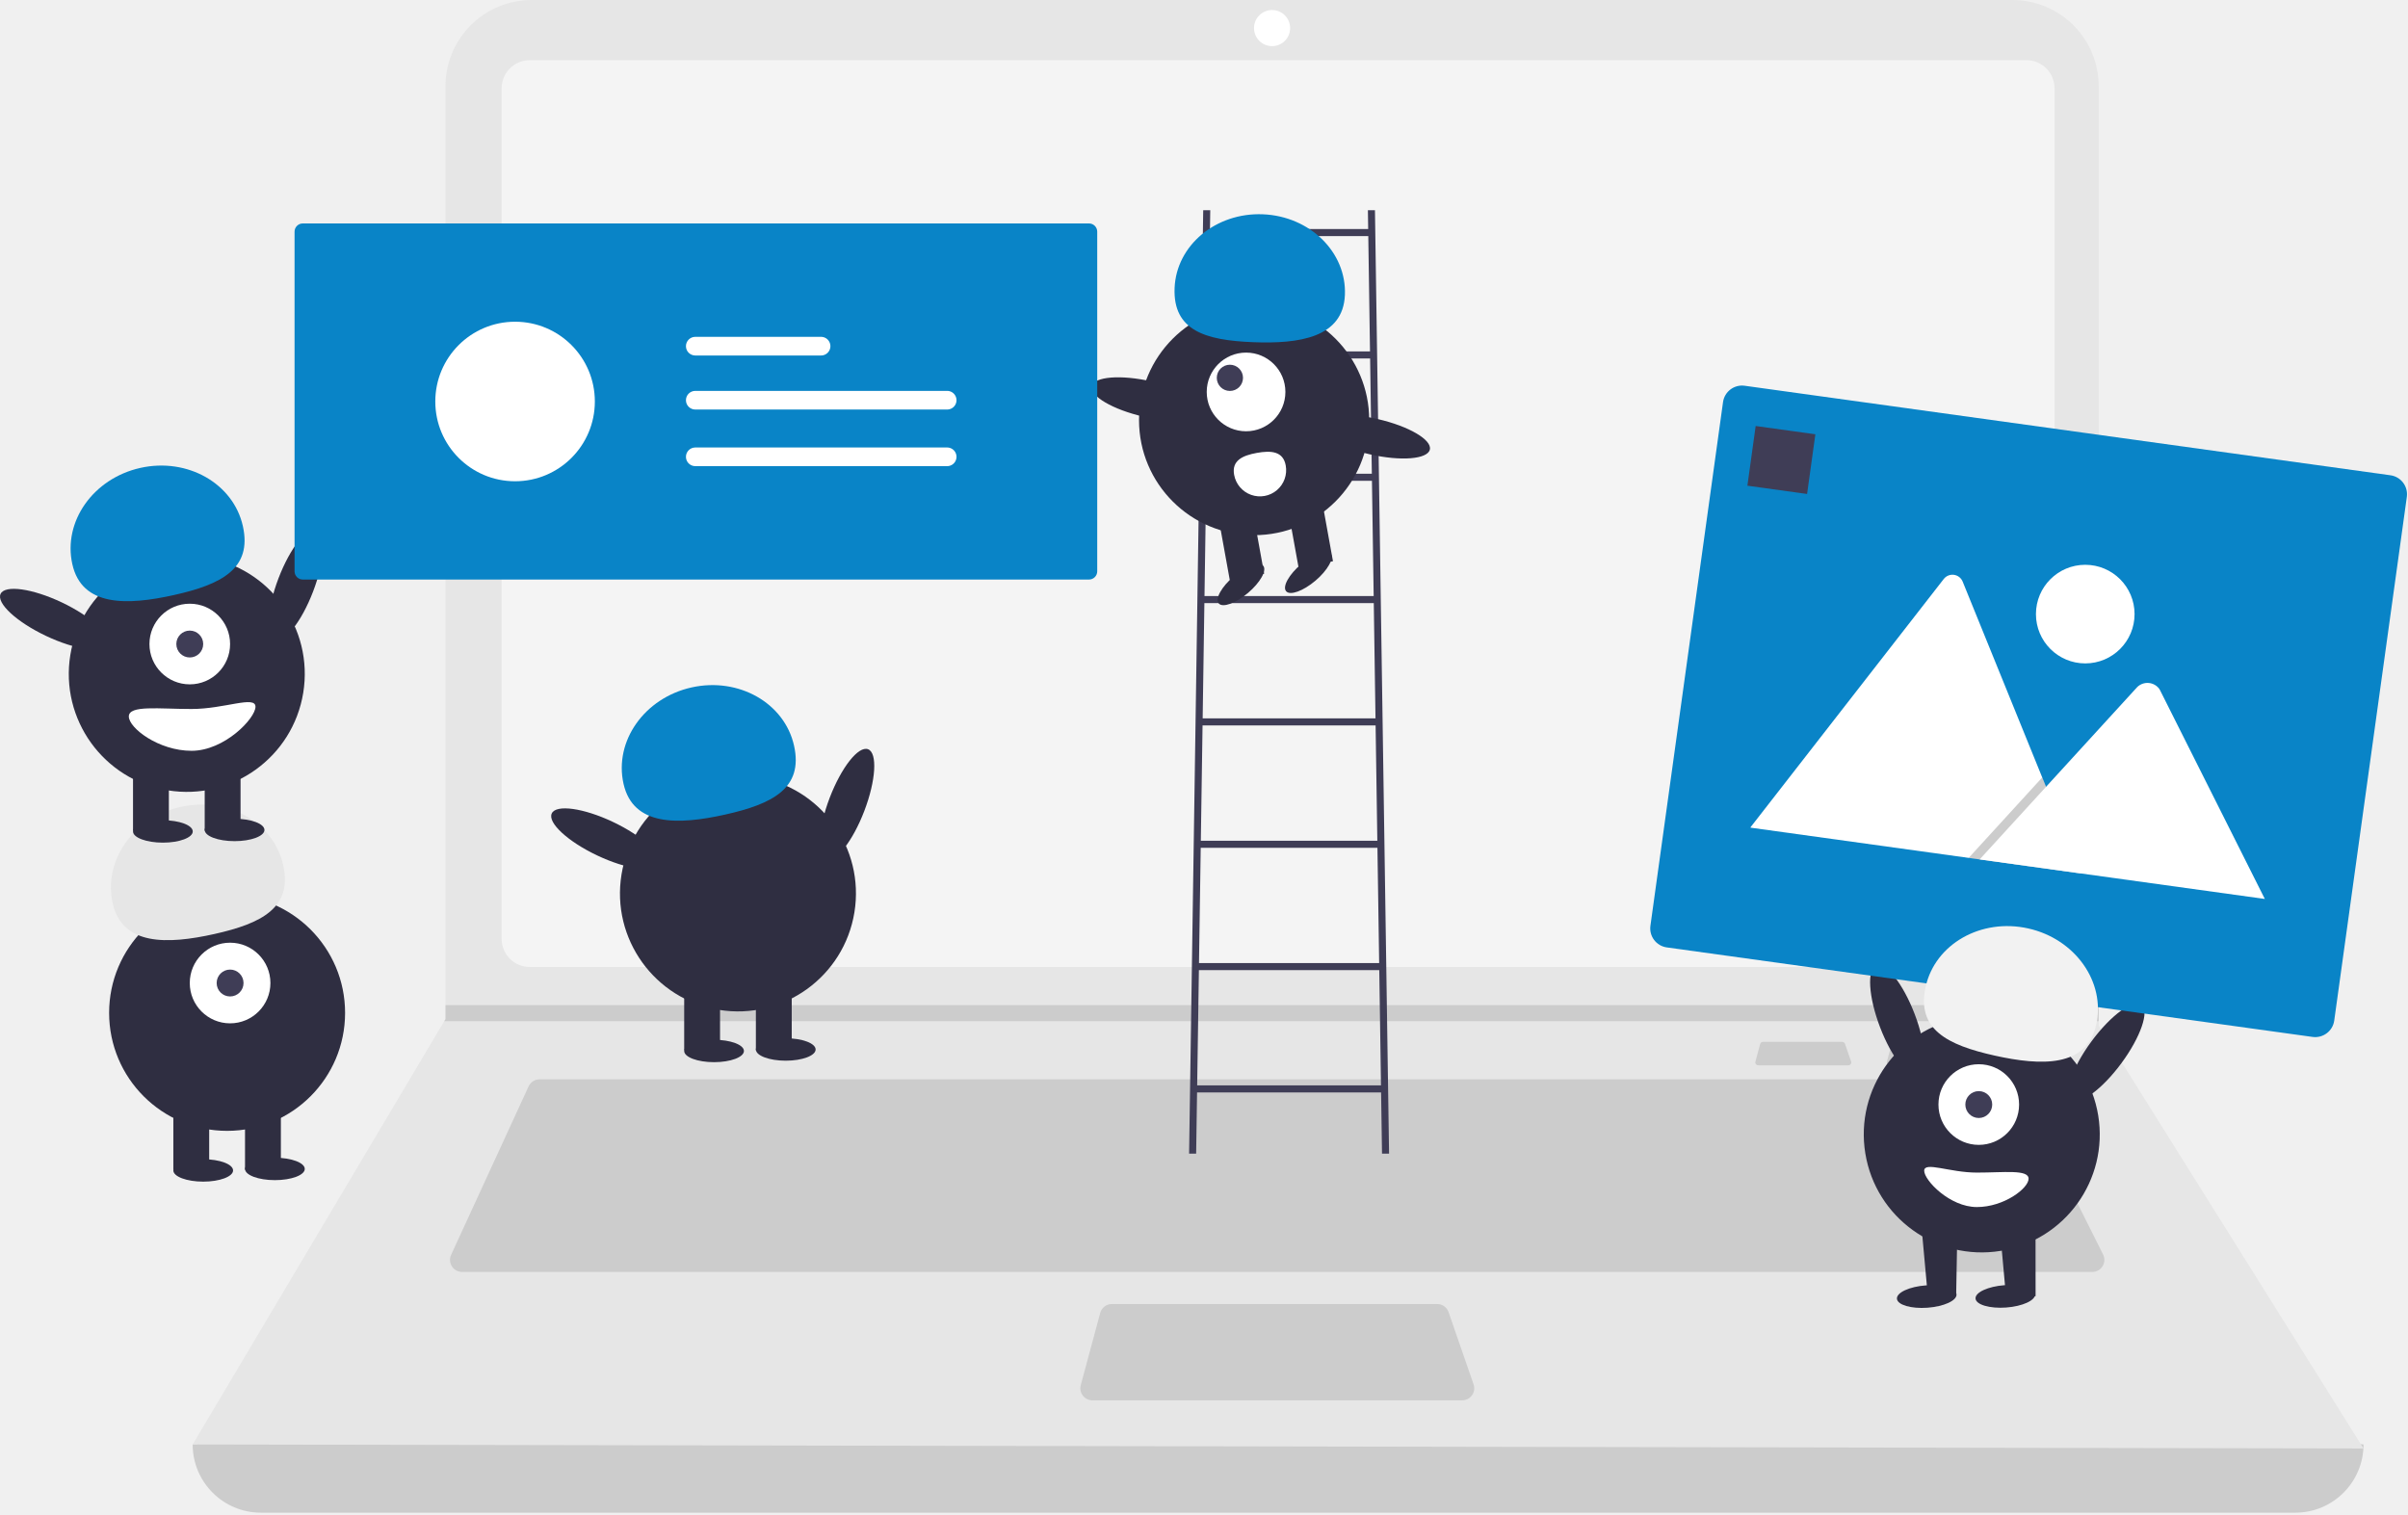
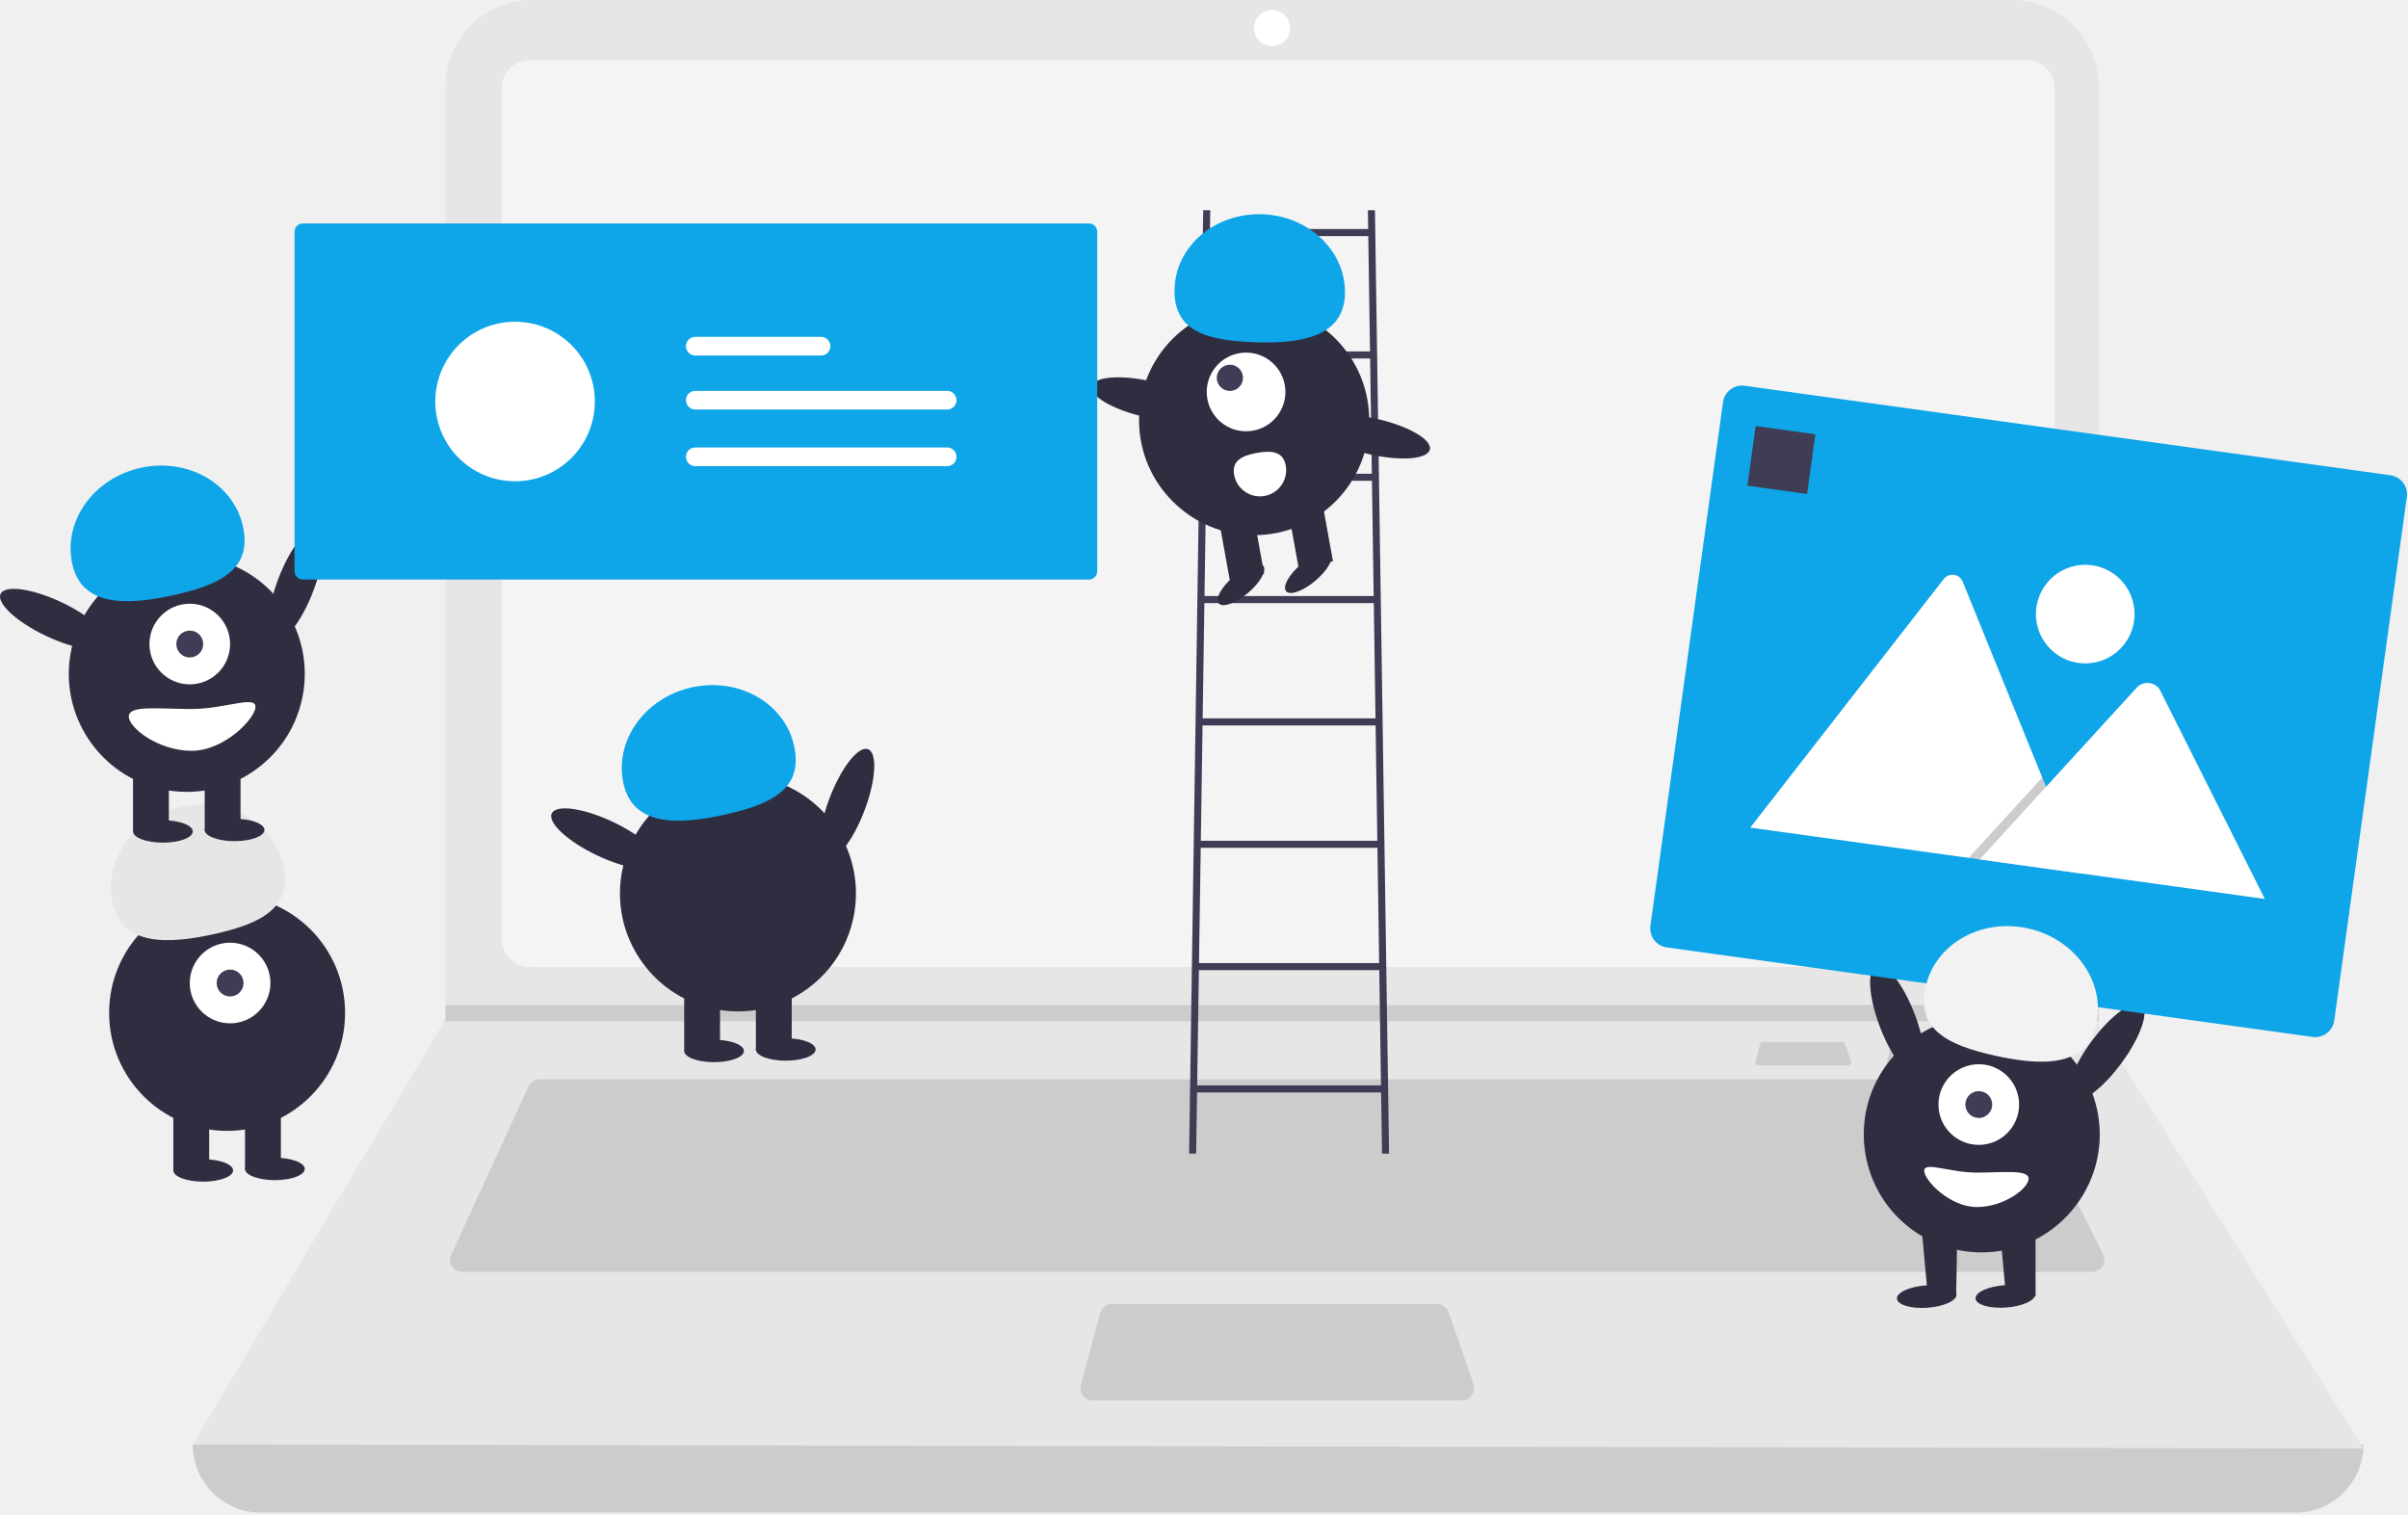
<svg xmlns="http://www.w3.org/2000/svg" width="879px" height="553px" viewBox="0 0 879 553" version="1.1">
  <g id="Page-1" stroke="none" stroke-width="1" fill="none" fill-rule="evenodd">
    <g id="undraw-content-team" transform="translate(-3, 0)">
      <rect id="Rectangle" fill-opacity="0.25" fill="#FFFFFF" x="180" y="16" width="579" height="343" rx="20" />
      <path d="M840.863,552.215 L98.229,552.215 C84.477,552.215 73.328,541.066 73.328,527.314 L73.328,527.314 C342.533,496.027 606.678,496.027 865.764,527.314 L865.764,527.314 C865.764,541.066 854.615,552.215 840.863,552.215 Z" id="Path" fill="#CCCCCC" fill-rule="nonzero" />
      <path d="M865.764,528.779 L73.328,527.314 L165.169,372.782 L165.608,372.049 L165.608,31.478 C165.608,23.129 168.924,15.122 174.827,9.219 C180.731,3.315 188.737,-0.001 197.086,2.84217094e-14 L737.612,2.84217094e-14 C745.961,-0.001 753.967,3.315 759.871,9.219 C765.774,15.122 769.09,23.129 769.09,31.478 L769.09,374.393 L865.764,528.779 Z M196.368,21.971 C190.708,21.978 186.121,26.565 186.115,32.225 L186.115,342.754 C186.122,348.414 190.708,353.001 196.368,353.007 L742.724,353.007 C748.384,353 752.97,348.414 752.977,342.754 L752.977,32.225 C752.971,26.565 748.384,21.978 742.724,21.971 L196.368,21.971 Z" id="Combined-Shape" fill="#E6E6E6" fill-rule="nonzero" />
      <path d="M199.959,394.021 C198.244,394.023 196.686,395.021 195.967,396.578 L167.668,458.098 C167.042,459.459 167.152,461.044 167.959,462.305 C168.767,463.566 170.162,464.329 171.659,464.329 L766.771,464.329 C768.294,464.329 769.708,463.54 770.508,462.245 C771.309,460.949 771.381,459.331 770.7,457.969 L739.94,396.449 C739.2,394.957 737.676,394.016 736.011,394.021 L199.959,394.021 Z" id="Path" fill="#CCCCCC" fill-rule="nonzero" />
      <circle id="Oval" fill="#FFFFFF" fill-rule="nonzero" cx="467.349" cy="10.253" r="6.591" />
      <path d="M408.854,476.047 C406.869,476.05 405.131,477.382 404.612,479.299 L397.513,505.664 C397.158,506.984 397.437,508.395 398.268,509.48 C399.1,510.565 400.389,511.201 401.756,511.201 L536.753,511.201 C538.175,511.201 539.508,510.514 540.333,509.356 C541.157,508.198 541.37,506.713 540.905,505.37 L531.778,479.004 C531.165,477.235 529.499,476.048 527.626,476.047 L408.854,476.047 Z" id="Path" fill="#CCCCCC" fill-rule="nonzero" />
      <polygon id="Path" fill="#CCCCCC" fill-rule="nonzero" points="769.09 366.922 769.09 372.782 165.169 372.782 165.623 372.049 165.623 366.922" />
      <path d="M694.547,380.344 C694.064,380.345 693.64,380.669 693.514,381.136 L691.786,387.556 C691.699,387.878 691.767,388.221 691.969,388.485 C692.172,388.75 692.486,388.905 692.819,388.905 L725.693,388.905 C726.039,388.905 726.364,388.737 726.564,388.455 C726.765,388.173 726.817,387.811 726.704,387.484 L724.481,381.064 C724.332,380.633 723.926,380.344 723.47,380.344 L694.547,380.344 Z" id="Path" fill="#CCCCCC" fill-rule="nonzero" />
      <path d="M646.547,380.344 C646.064,380.345 645.64,380.669 645.514,381.136 L643.786,387.556 C643.699,387.878 643.767,388.221 643.969,388.485 C644.172,388.75 644.486,388.905 644.819,388.905 L677.693,388.905 C678.039,388.905 678.364,388.737 678.564,388.455 C678.765,388.173 678.817,387.811 678.704,387.484 L676.481,381.064 C676.332,380.633 675.926,380.344 675.47,380.344 L646.547,380.344 Z" id="Path" fill="#CCCCCC" fill-rule="nonzero" />
      <path d="M507.481,421.14 L510.058,421.14 L504.905,76.751 L502.328,76.751 L502.431,83.622 L444.684,83.622 L444.787,76.751 L442.211,76.751 L437.058,421.14 L439.634,421.14 L439.968,398.81 L507.147,398.81 L507.481,421.14 Z M503.768,172.94 L443.348,172.94 L443.978,130.857 L503.138,130.857 L503.768,172.94 Z M503.806,175.516 L504.436,217.598 L442.68,217.598 L443.309,175.516 L503.806,175.516 Z M504.474,220.175 L505.104,262.257 L442.012,262.257 L442.641,220.175 L504.474,220.175 Z M505.143,264.834 L505.772,306.916 L441.343,306.916 L441.973,264.834 L505.143,264.834 Z M505.811,309.493 L506.44,351.575 L440.675,351.575 L441.305,309.493 L505.811,309.493 Z M502.47,86.198 L503.099,128.281 L444.016,128.281 L444.646,86.198 L502.47,86.198 Z M440.007,396.234 L440.637,354.151 L506.479,354.151 L507.109,396.234 L440.007,396.234 Z" id="Shape" fill="#3F3D56" fill-rule="nonzero" />
      <circle id="Oval" fill="#2F2E41" fill-rule="nonzero" cx="460.794" cy="153.358" r="42.012" />
      <rect id="Rectangle" fill="#2F2E41" fill-rule="nonzero" transform="translate(481.2635, 194.7793) rotate(-10.26106) translate(-481.2635, -194.7793) " x="474.882" y="183.346" width="12.763" height="22.867" />
      <rect id="Rectangle" fill="#2F2E41" fill-rule="nonzero" transform="translate(456.1454, 199.3264) rotate(-10.26106) translate(-456.1454, -199.3264) " x="449.764" y="187.893" width="12.763" height="22.867" />
      <ellipse id="Oval" fill="#2F2E41" fill-rule="nonzero" transform="translate(455.9919, 213.4058) rotate(-40.26106) translate(-455.9919, -213.4058) " cx="455.992" cy="213.406" rx="10.636" ry="3.989" />
      <ellipse id="Oval" fill="#2F2E41" fill-rule="nonzero" transform="translate(480.5869, 208.9534) rotate(-40.26106) translate(-480.5869, -208.9534) " cx="480.587" cy="208.953" rx="10.636" ry="3.989" />
      <circle id="Oval" fill="#FFFFFF" fill-rule="nonzero" cx="457.853" cy="143.081" r="14.359" />
      <circle id="Oval" fill="#3F3D56" fill-rule="nonzero" cx="451.952" cy="137.934" r="4.786" />
-       <path d="M493.936,107.653 C494.568,92.099 481.163,78.925 463.995,78.228 C446.828,77.53 432.399,89.574 431.767,105.127 C431.135,120.681 443.069,124.215 460.236,124.912 C477.404,125.61 493.304,123.206 493.936,107.653 Z" id="Path" fill="#0984c7" fill-rule="nonzero" />
+       <path d="M493.936,107.653 C494.568,92.099 481.163,78.925 463.995,78.228 C446.828,77.53 432.399,89.574 431.767,105.127 C431.135,120.681 443.069,124.215 460.236,124.912 C477.404,125.61 493.304,123.206 493.936,107.653 Z" id="Path" fill="#0ea5e9" fill-rule="nonzero" />
      <ellipse id="Oval" fill="#2F2E41" fill-rule="nonzero" transform="translate(422.0018, 145.7037) rotate(-77.0899) translate(-422.0018, -145.7037) " cx="422.002" cy="145.704" rx="6.594" ry="21.006" />
      <ellipse id="Oval" fill="#2F2E41" fill-rule="nonzero" transform="translate(504.4704, 159.4181) rotate(-77.0899) translate(-504.4704, -159.4181) " cx="504.47" cy="159.418" rx="6.594" ry="21.006" />
      <path d="M472.333,169.914 C472.949,173.28 471.721,176.719 469.113,178.934 C466.504,181.148 462.912,181.802 459.69,180.649 C456.469,179.495 454.108,176.71 453.498,173.343 L453.494,173.325 C452.553,168.122 456.575,166.281 461.777,165.34 C466.979,164.398 471.391,164.712 472.333,169.914 Z" id="Path" fill="#FFFFFF" fill-rule="nonzero" />
      <ellipse id="Oval" fill="#2F2E41" fill-rule="nonzero" transform="translate(312.1859, 293.6337) rotate(-69.08217) translate(-312.1859, -293.6337) " cx="312.186" cy="293.634" rx="21.534" ry="6.76" />
      <circle id="Oval" fill="#2F2E41" fill-rule="nonzero" transform="translate(272.3788, 326.1557) rotate(-80.78252) translate(-272.3788, -326.1557) " cx="272.379" cy="326.156" r="43.067" />
      <rect id="Rectangle" fill="#2F2E41" fill-rule="nonzero" x="252.753" y="359.955" width="13.084" height="23.442" />
      <rect id="Rectangle" fill="#2F2E41" fill-rule="nonzero" x="278.921" y="359.955" width="13.084" height="23.442" />
      <ellipse id="Oval" fill="#2F2E41" fill-rule="nonzero" cx="263.656" cy="383.67" rx="10.903" ry="4.089" />
      <ellipse id="Oval" fill="#2F2E41" fill-rule="nonzero" cx="289.824" cy="383.125" rx="10.903" ry="4.089" />
-       <path d="M230.602,286.104 C227.125,270.531 238.241,254.794 255.431,250.956 C272.621,247.117 289.375,256.631 292.852,272.204 C296.33,287.778 284.937,293.522 267.747,297.36 C250.558,301.199 234.08,301.678 230.602,286.104 Z" id="Path" fill="#0984c7" fill-rule="nonzero" />
+       <path d="M230.602,286.104 C227.125,270.531 238.241,254.794 255.431,250.956 C272.621,247.117 289.375,256.631 292.852,272.204 C296.33,287.778 284.937,293.522 267.747,297.36 C250.558,301.199 234.08,301.678 230.602,286.104 Z" id="Path" fill="#0ea5e9" fill-rule="nonzero" />
      <ellipse id="Oval" fill="#2F2E41" fill-rule="nonzero" transform="translate(223.8706, 306.1723) rotate(-64.62574) translate(-223.8706, -306.1723) " cx="223.871" cy="306.172" rx="6.76" ry="21.534" />
      <circle id="Oval" fill="#2F2E41" fill-rule="nonzero" cx="85.901" cy="369.763" r="43.067" />
      <rect id="Rectangle" fill="#2F2E41" fill-rule="nonzero" x="66.275" y="403.563" width="13.084" height="23.442" />
      <rect id="Rectangle" fill="#2F2E41" fill-rule="nonzero" x="92.443" y="403.563" width="13.084" height="23.442" />
      <ellipse id="Oval" fill="#2F2E41" fill-rule="nonzero" cx="77.178" cy="427.277" rx="10.903" ry="4.089" />
      <ellipse id="Oval" fill="#2F2E41" fill-rule="nonzero" cx="103.346" cy="426.732" rx="10.903" ry="4.089" />
      <circle id="Oval" fill="#FFFFFF" fill-rule="nonzero" cx="86.991" cy="358.86" r="14.719" />
      <circle id="Oval" fill="#3F3D56" fill-rule="nonzero" cx="86.991" cy="358.86" r="4.906" />
      <path d="M44.124,329.712 C40.647,314.138 51.763,298.401 68.953,294.563 C86.143,290.725 102.897,300.238 106.374,315.812 C109.852,331.386 98.459,337.13 81.269,340.968 C64.08,344.806 47.602,345.286 44.124,329.712 Z" id="Path" fill="#E6E6E6" fill-rule="nonzero" />
      <ellipse id="Oval" fill="#2F2E41" fill-rule="nonzero" transform="translate(110.9887, 213.4908) rotate(-69.08217) translate(-110.9887, -213.4908) " cx="110.989" cy="213.491" rx="21.534" ry="6.76" />
      <circle id="Oval" fill="#2F2E41" fill-rule="nonzero" transform="translate(71.18157, 246.0128) rotate(-80.78252) translate(-71.18157, -246.0128) " cx="71.182" cy="246.013" r="43.067" />
      <rect id="Rectangle" fill="#2F2E41" fill-rule="nonzero" x="51.556" y="279.812" width="13.084" height="23.442" />
      <rect id="Rectangle" fill="#2F2E41" fill-rule="nonzero" x="77.723" y="279.812" width="13.084" height="23.442" />
      <ellipse id="Oval" fill="#2F2E41" fill-rule="nonzero" cx="62.459" cy="303.527" rx="10.903" ry="4.089" />
      <ellipse id="Oval" fill="#2F2E41" fill-rule="nonzero" cx="88.627" cy="302.982" rx="10.903" ry="4.089" />
      <circle id="Oval" fill="#FFFFFF" fill-rule="nonzero" cx="72.272" cy="235.11" r="14.719" />
      <circle id="Oval" fill="#3F3D56" fill-rule="nonzero" cx="72.272" cy="235.11" r="4.906" />
-       <path d="M29.405,205.961 C25.927,190.388 37.044,174.651 54.233,170.812 C71.423,166.974 88.178,176.488 91.655,192.061 C95.133,207.635 83.74,213.379 66.55,217.217 C49.36,221.056 32.882,221.535 29.405,205.961 Z" id="Path" fill="#0984c7" fill-rule="nonzero" />
+       <path d="M29.405,205.961 C25.927,190.388 37.044,174.651 54.233,170.812 C71.423,166.974 88.178,176.488 91.655,192.061 C95.133,207.635 83.74,213.379 66.55,217.217 C49.36,221.056 32.882,221.535 29.405,205.961 Z" id="Path" fill="#0ea5e9" fill-rule="nonzero" />
      <ellipse id="Oval" fill="#2F2E41" fill-rule="nonzero" transform="translate(22.6734, 226.0294) rotate(-64.62574) translate(-22.6734, -226.0294) " cx="22.673" cy="226.029" rx="6.76" ry="21.534" />
      <path d="M50.027,261.55 C50.027,265.765 60.88,274.088 72.924,274.088 C84.967,274.088 96.259,262.221 96.259,258.006 C96.259,253.791 84.967,258.824 72.924,258.824 C60.88,258.824 50.027,257.335 50.027,261.55 Z" id="Path" fill="#FFFFFF" fill-rule="nonzero" />
-       <path d="M113.524,81.569 C111.868,81.57 110.526,82.913 110.524,84.569 L110.524,208.569 C110.526,210.225 111.868,211.567 113.524,211.569 L400.524,211.569 C402.18,211.567 403.522,210.225 403.524,208.569 L403.524,84.569 C403.522,82.913 402.18,81.57 400.524,81.569 L113.524,81.569 Z" id="Path" fill="#0984c7" fill-rule="nonzero" />
+       <path d="M113.524,81.569 C111.868,81.57 110.526,82.913 110.524,84.569 L110.524,208.569 C110.526,210.225 111.868,211.567 113.524,211.569 L400.524,211.569 C402.18,211.567 403.522,210.225 403.524,208.569 L403.524,84.569 C403.522,82.913 402.18,81.57 400.524,81.569 L113.524,81.569 Z" id="Path" fill="#0ea5e9" fill-rule="nonzero" />
      <circle id="Oval" fill="#FFFFFF" fill-rule="nonzero" cx="191.018" cy="146.569" r="29.121" />
      <path d="M256.744,142.694 C254.885,142.725 253.394,144.24 253.394,146.099 C253.394,147.958 254.885,149.473 256.744,149.504 L348.689,149.504 C349.906,149.525 351.042,148.895 351.668,147.851 C352.294,146.807 352.316,145.508 351.724,144.444 C351.133,143.38 350.018,142.713 348.801,142.694 C348.764,142.694 348.727,142.694 348.689,142.694 L256.744,142.694 Z" id="b71acdfd-6a55-428e-917a-53f192cb0203" fill="#FFFFFF" fill-rule="nonzero" />
      <path d="M256.744,122.967 C254.885,122.998 253.394,124.513 253.394,126.372 C253.394,128.231 254.885,129.746 256.744,129.777 L302.659,129.777 C303.876,129.798 305.012,129.167 305.638,128.123 C306.264,127.08 306.286,125.781 305.694,124.717 C305.103,123.653 303.988,122.986 302.771,122.967 C302.734,122.966 302.696,122.966 302.659,122.967 L256.744,122.967 Z" id="ad4fbcfa-41b0-45f9-a593-23b6dc3fe165" fill="#FFFFFF" fill-rule="nonzero" />
      <path d="M256.744,163.361 C254.885,163.391 253.394,164.907 253.394,166.766 C253.394,168.624 254.885,170.14 256.744,170.17 L348.689,170.17 C349.906,170.191 351.042,169.561 351.668,168.517 C352.294,167.473 352.316,166.175 351.724,165.111 C351.133,164.047 350.018,163.38 348.801,163.361 C348.764,163.36 348.727,163.36 348.689,163.361 L256.744,163.361 Z" id="bce2a7cd-a325-424d-9b3a-f63d1dad5aba" fill="#FFFFFF" fill-rule="nonzero" />
      <ellipse id="Oval" fill="#2F2E41" fill-rule="nonzero" transform="translate(695.6027, 372.6101) rotate(-20.91783) translate(-695.6027, -372.6101) " cx="695.603" cy="372.61" rx="6.76" ry="21.534" />
      <circle id="Oval" fill="#2F2E41" fill-rule="nonzero" transform="translate(726.4098, 414.1321) rotate(-9.21747) translate(-726.4098, -414.1321) " cx="726.41" cy="414.132" r="43.067" />
      <polygon id="Path" fill="#2F2E41" fill-rule="nonzero" points="746.035 447.932 732.952 447.932 735.512 476.005 746.058 473.14" />
      <polygon id="Path" fill="#2F2E41" fill-rule="nonzero" points="717.512 448.005 704.428 448.005 706.988 476.078 717.058 473.14" />
      <ellipse id="Oval" fill="#2F2E41" fill-rule="nonzero" transform="translate(706.3181, 473.3191) rotate(-4.18164) translate(-706.3181, -473.3191) " cx="706.318" cy="473.319" rx="10.903" ry="4.089" />
      <circle id="Oval" fill="#FFFFFF" fill-rule="nonzero" cx="725.319" cy="403.229" r="14.719" />
      <circle id="Oval" fill="#3F3D56" fill-rule="nonzero" cx="725.319" cy="403.229" r="4.906" />
      <ellipse id="Oval" fill="#2F2E41" fill-rule="nonzero" transform="translate(771.918, 384.1487) rotate(-53.5499) translate(-771.918, -384.1487) " cx="771.918" cy="384.149" rx="21.534" ry="6.76" />
      <path d="M705.397,436.339 C705.397,432.865 714.342,426.005 724.268,426.005 C734.194,426.005 743.5,435.785 743.5,439.259 C743.5,442.733 734.194,438.585 724.268,438.585 C714.342,438.585 705.397,439.813 705.397,436.339 Z" id="Path" fill="#FFFFFF" fill-rule="nonzero" transform="translate(724.4485, 433.3253) rotate(-180) translate(-724.4485, -433.3253) " />
-       <path d="M847.177,378.542 L611.431,345.861 C607.604,345.325 604.933,341.794 605.459,337.966 L631.961,146.794 C632.496,142.967 636.027,140.295 639.855,140.821 L875.601,173.503 C879.428,174.038 882.1,177.569 881.573,181.397 L855.072,372.569 C854.536,376.396 851.005,379.068 847.177,378.542 L847.177,378.542 Z" id="Path" fill="#0984c7" fill-rule="nonzero" />
+       <path d="M847.177,378.542 L611.431,345.861 C607.604,345.325 604.933,341.794 605.459,337.966 L631.961,146.794 C632.496,142.967 636.027,140.295 639.855,140.821 L875.601,173.503 C879.428,174.038 882.1,177.569 881.573,181.397 L855.072,372.569 C854.536,376.396 851.005,379.068 847.177,378.542 L847.177,378.542 Z" id="Path" fill="#0ea5e9" fill-rule="nonzero" />
      <path d="M762.722,318.88 L642.368,302.195 C642.217,302.176 642.068,302.143 641.923,302.097 L712.514,211.391 C713.394,210.239 714.827,209.649 716.263,209.849 C717.699,210.048 718.917,211.004 719.451,212.352 L748.481,283.815 L749.872,287.235 L762.722,318.88 Z" id="Path" fill="#FFFFFF" fill-rule="nonzero" />
      <polygon id="Path" fill="#000000" fill-rule="nonzero" opacity="0.2" points="762.722 318.879 721.63 313.183 745.864 286.679 747.609 284.77 748.481 283.815 749.872 287.235" />
      <path d="M829.735,328.169 L725.638,313.739 L749.872,287.235 L751.616,285.325 L783.195,250.785 C784.299,249.736 785.796,249.204 787.314,249.323 C788.832,249.442 790.229,250.199 791.156,251.408 C791.271,251.576 791.376,251.751 791.469,251.932 L829.735,328.169 Z" id="Path" fill="#FFFFFF" fill-rule="nonzero" />
      <circle id="Oval" fill="#FFFFFF" fill-rule="nonzero" cx="764.186" cy="224.184" r="18" />
      <rect id="Rectangle" fill="#3F3D56" fill-rule="nonzero" transform="translate(653.2622, 167.9236) rotate(7.89277) translate(-653.2622, -167.9236) " x="642.262" y="156.924" width="22" height="22" />
      <path d="M768.187,374.081 C771.664,358.507 760.548,342.77 743.358,338.932 C726.168,335.093 709.414,344.607 705.936,360.181 C702.459,375.755 713.851,381.498 731.041,385.337 C748.231,389.175 764.709,389.654 768.187,374.081 Z" id="Path" fill="#F2F2F2" fill-rule="nonzero" />
      <ellipse id="Oval" fill="#2F2E41" fill-rule="nonzero" transform="translate(735.0106, 473.2499) rotate(-4.18164) translate(-735.0106, -473.2499) " cx="735.011" cy="473.25" rx="10.903" ry="4.089" />
    </g>
  </g>
</svg>
